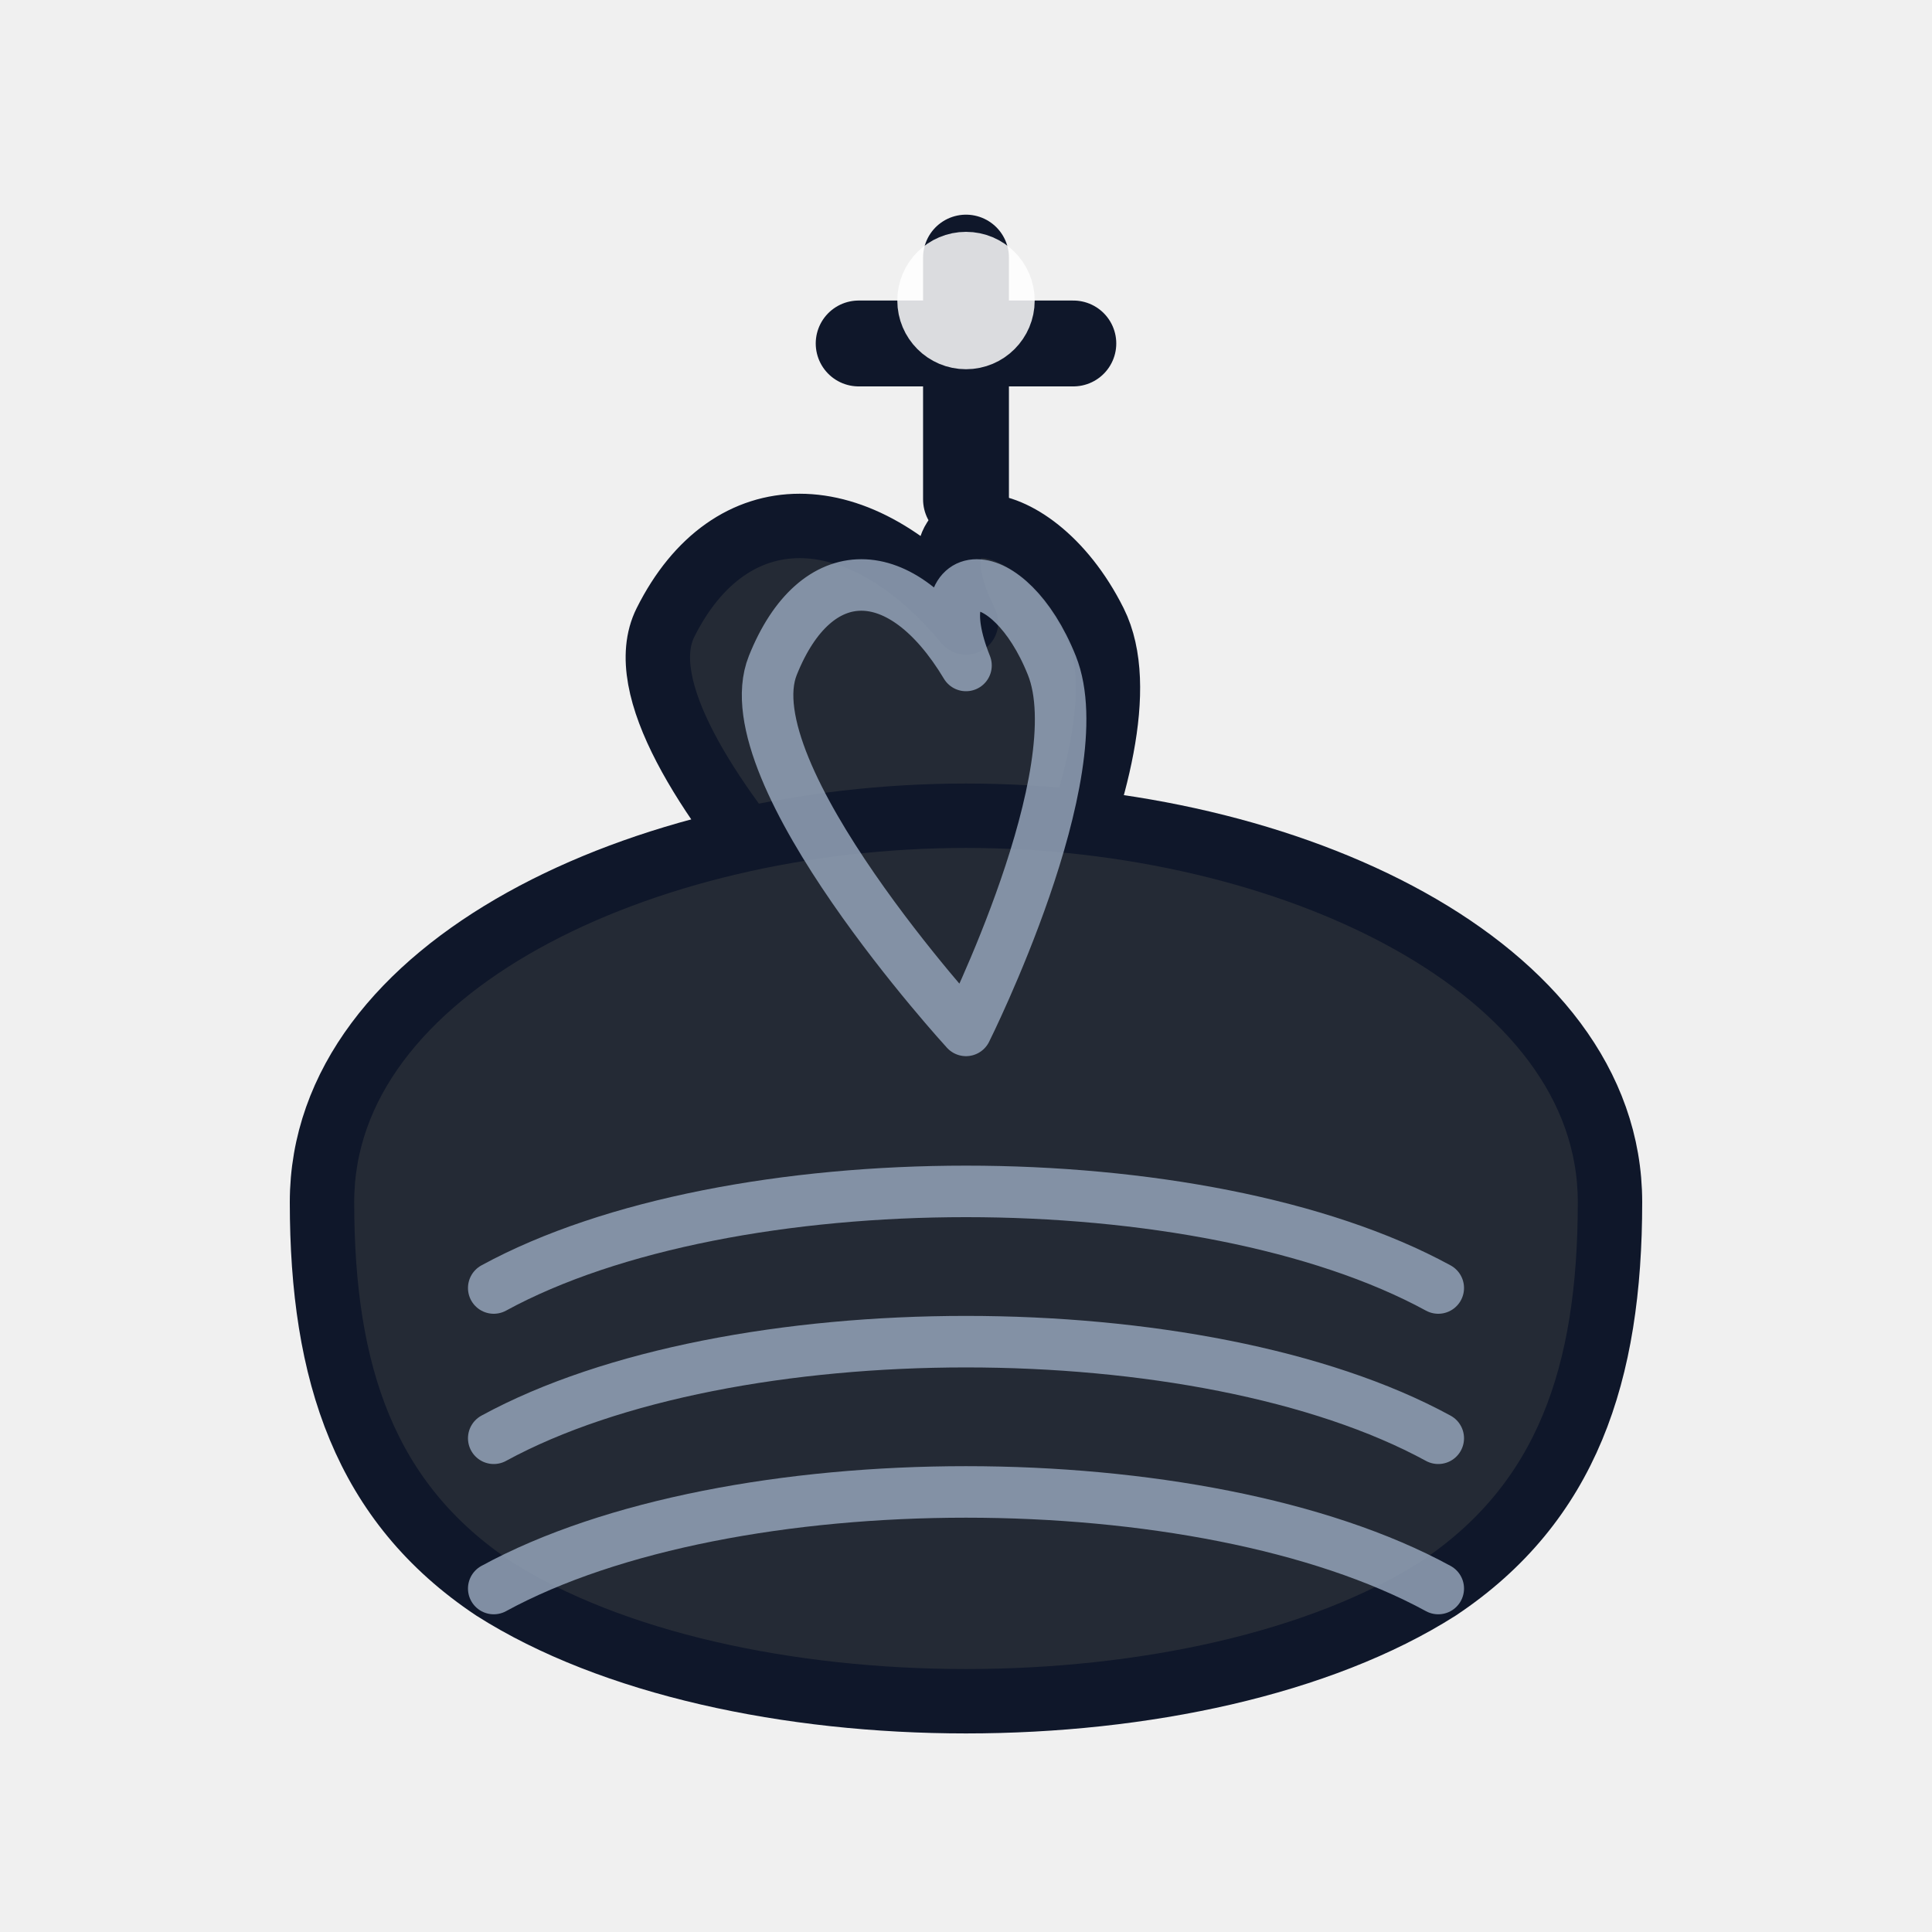
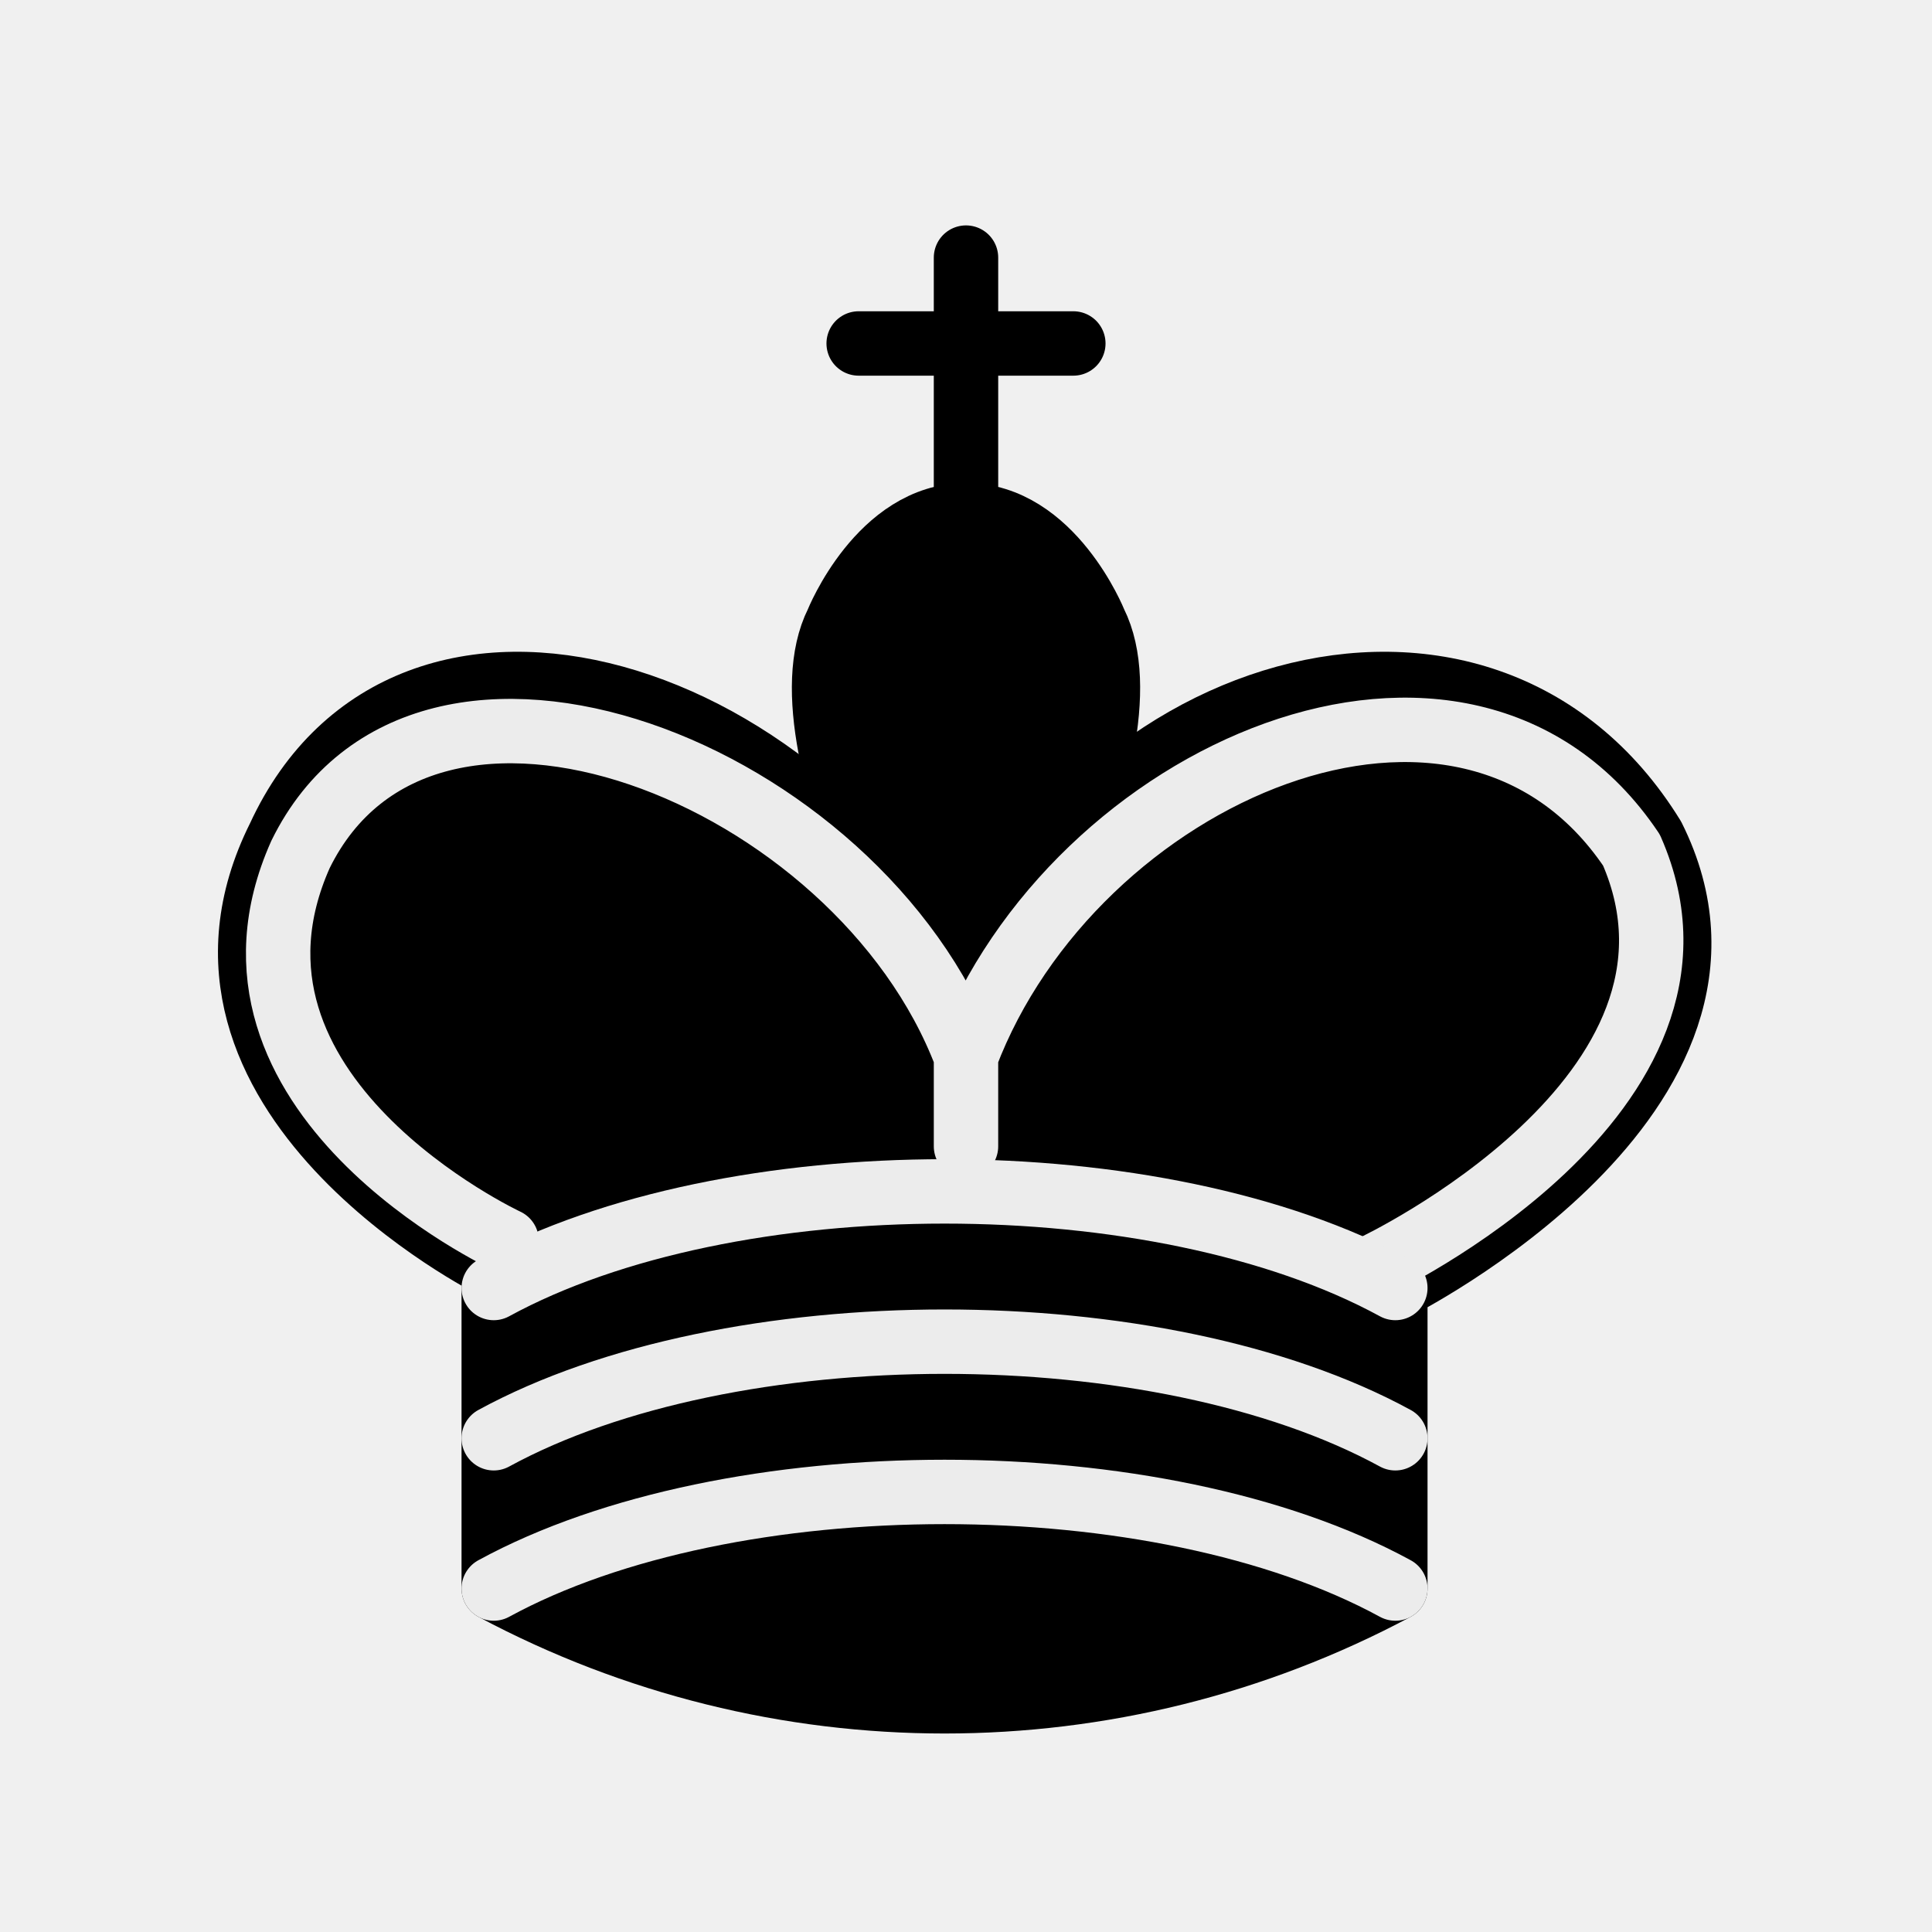
- <svg xmlns="http://www.w3.org/2000/svg" viewBox="0 0 45 45" width="45" height="45">
-   <g style="fill:#242a35; stroke:#0f172a; stroke-width:1.5; stroke-linecap:round; stroke-linejoin:round;">
-     <path d="M 22.5,11.63 L 22.5,6" style="fill:none; stroke-width:2;" />
-     <path d="M 20,8 L 25,8" style="fill:none; stroke-width:2;" />
-     <path d="M 22.5,25 C 22.5,25 27,17.5 25.5,14.5 C 24,11.5 21,11.5 22.5,14.5 C 20,11.5 17,11.5 15.5,14.5 C 14,17.5 22.5,25 22.5,25" />
-     <path d="M 11.5,37 C 17,40.5 28,40.5 33.5,37 C 36.5,35 37.5,32 37.5,28 C 37.5,22.5 30,19 22.5,19 C 15,19 7.5,22.5 7.5,28 C 7.5,32 8.5,35 11.5,37 z" />
-   </g>
-   <g style="fill:none; stroke:#94a3b8; stroke-width:1.2; stroke-linecap:round; stroke-linejoin:round; opacity:0.85;">
-     <path d="M 11.5,30 C 17,27 28,27 33.5,30" />
-     <path d="M 11.5,33.5 C 17,30.5 28,30.5 33.5,33.5" />
-     <path d="M 11.5,37 C 17,34 28,34 33.5,37" />
-     <path d="M 22.5,24 C 22.5,24 25.5,18 24.5,15.5 C 23.5,13 21.5,13 22.5,15.5 C 21,13 19,13 18,15.5 C 17,18 22.5,24 22.5,24" />
-     <circle cx="22.5" cy="7" r="1" style="fill:#ffffff; stroke:#ffffff;" />
+ <svg xmlns="http://www.w3.org/2000/svg" viewBox="0 0 45 45">
+   <g fill="none" fill-rule="evenodd" stroke="#000" stroke-linecap="round" stroke-linejoin="round" stroke-width="1.5">
+     <path stroke-linejoin="miter" d="M22.5 11.6V6" />
+     <path fill="#000" stroke-linecap="butt" stroke-linejoin="miter" d="M22.5 25s4.5-7.5 3-10.5c0 0-1-2.5-3-2.5s-3 2.5-3 2.5c-1.5 3 3 10.5 3 10.5" />
+     <path fill="#000" d="M11.5 37a22.3 22.3 0 0 0 21 0v-7s9-4.5 6-10.5c-4-6.5-13.5-3.5-16 4V27v-3.5c-3.5-7.5-13-10.5-16-4-3 6 5 10 5 10z" />
+     <path stroke-linejoin="miter" d="M20 8h5" />
+     <path stroke="#ececec" d="M32 29.5s8.5-4 6-9.7C34.1 14 25 18 22.5 24.6v2.1-2.1C20 18 9.9 14 7 19.9c-2.5 5.6 4.8 9 4.8 9" />
+     <path stroke="#ececec" d="M11.5 30c5.5-3 15.5-3 21 0m-21 3.5c5.5-3 15.5-3 21 0m-21 3.5c5.5-3 15.5-3 21 0" />
  </g>
</svg>
